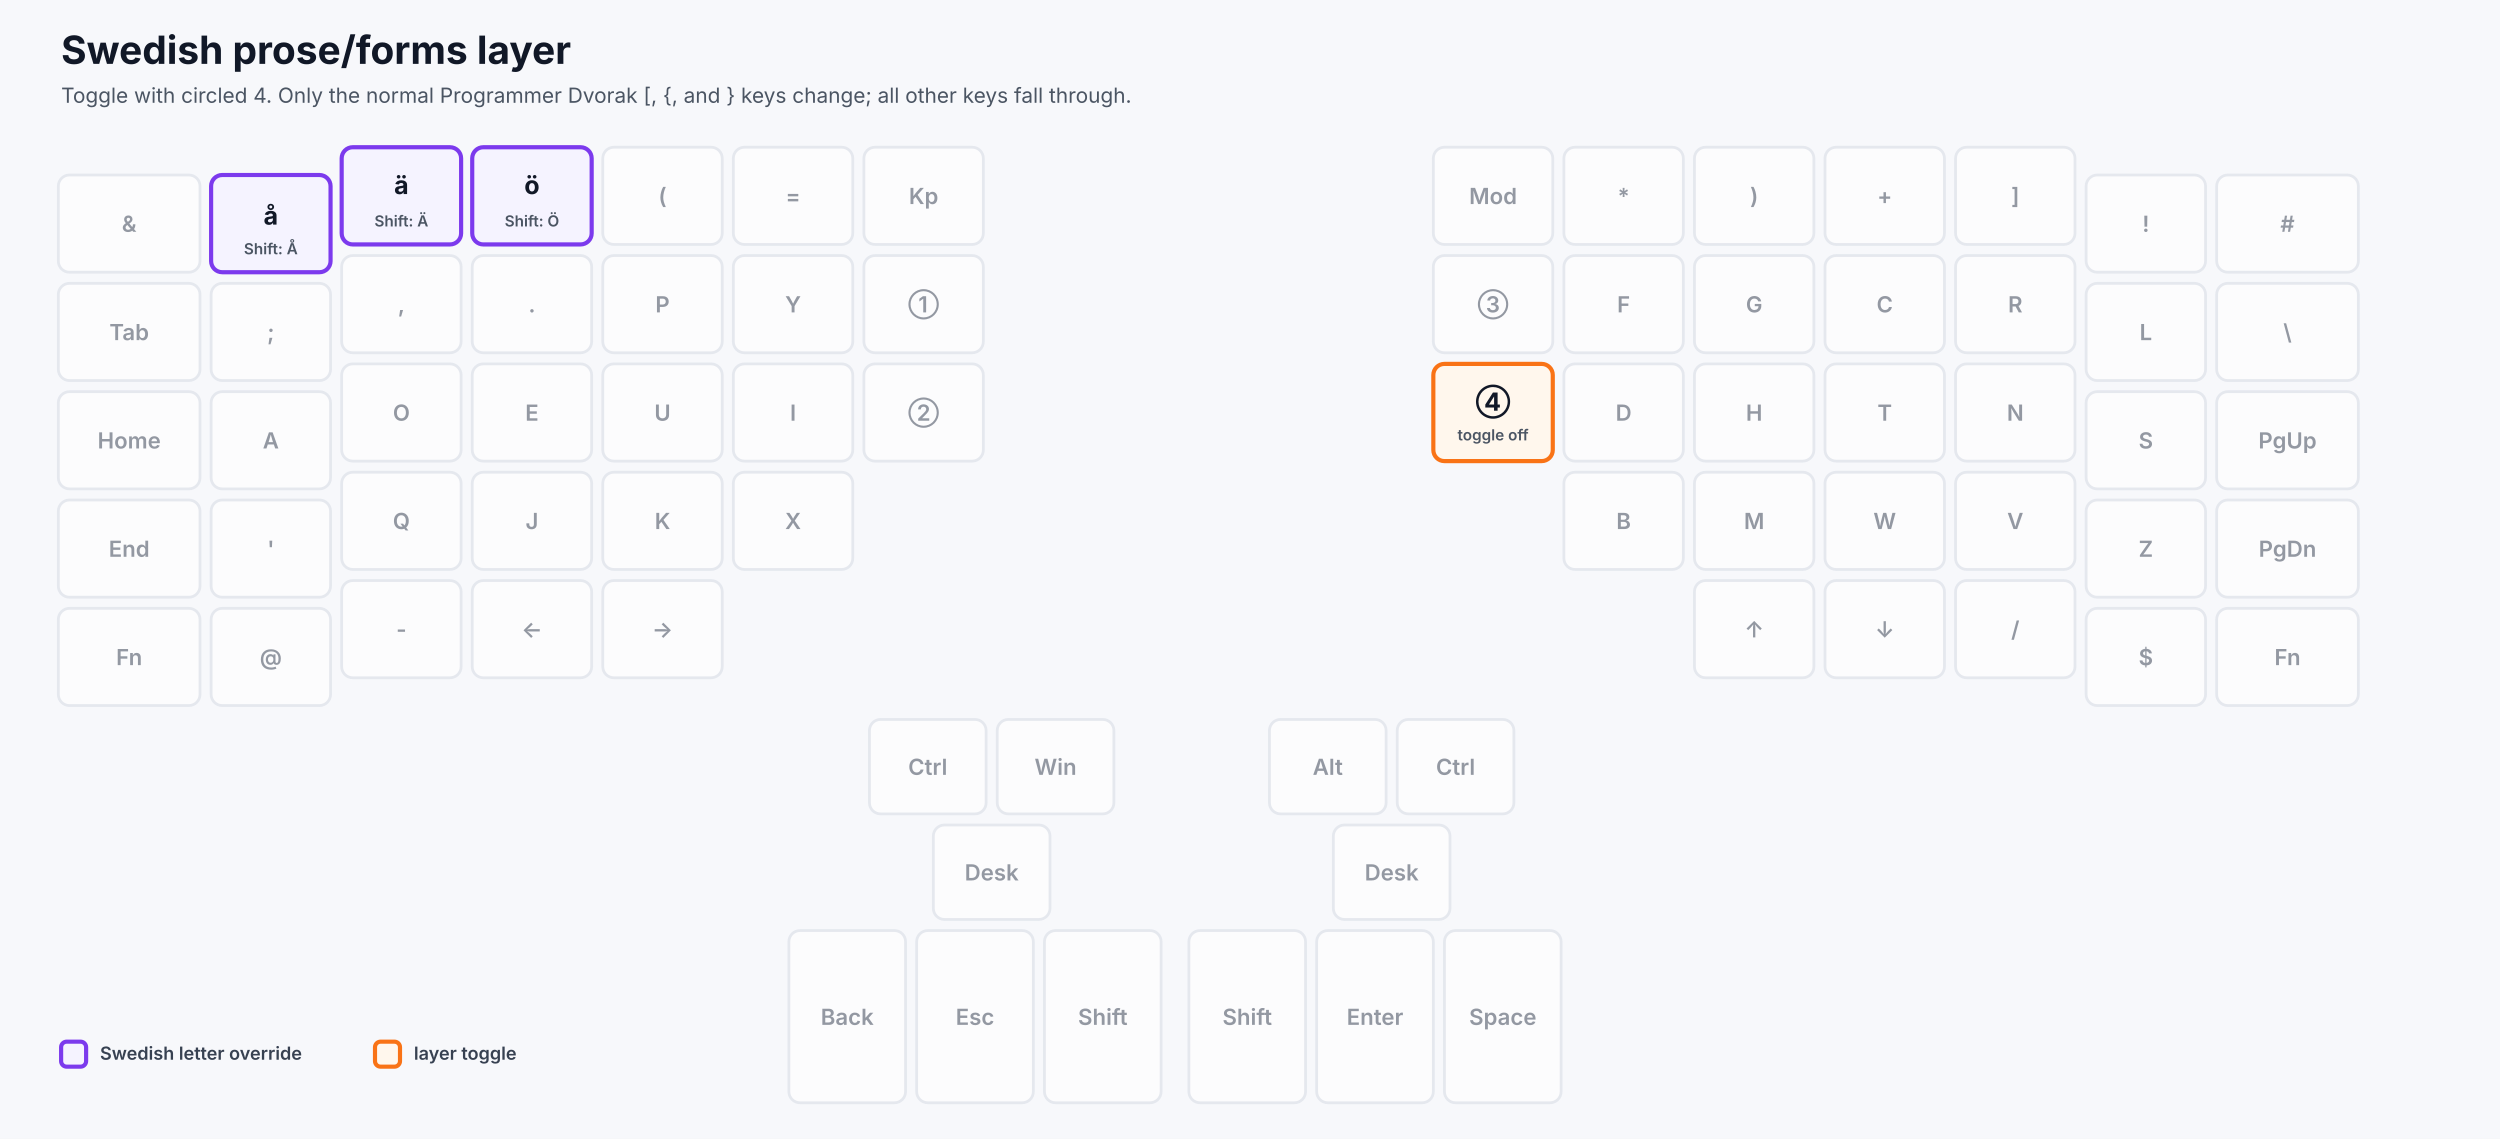
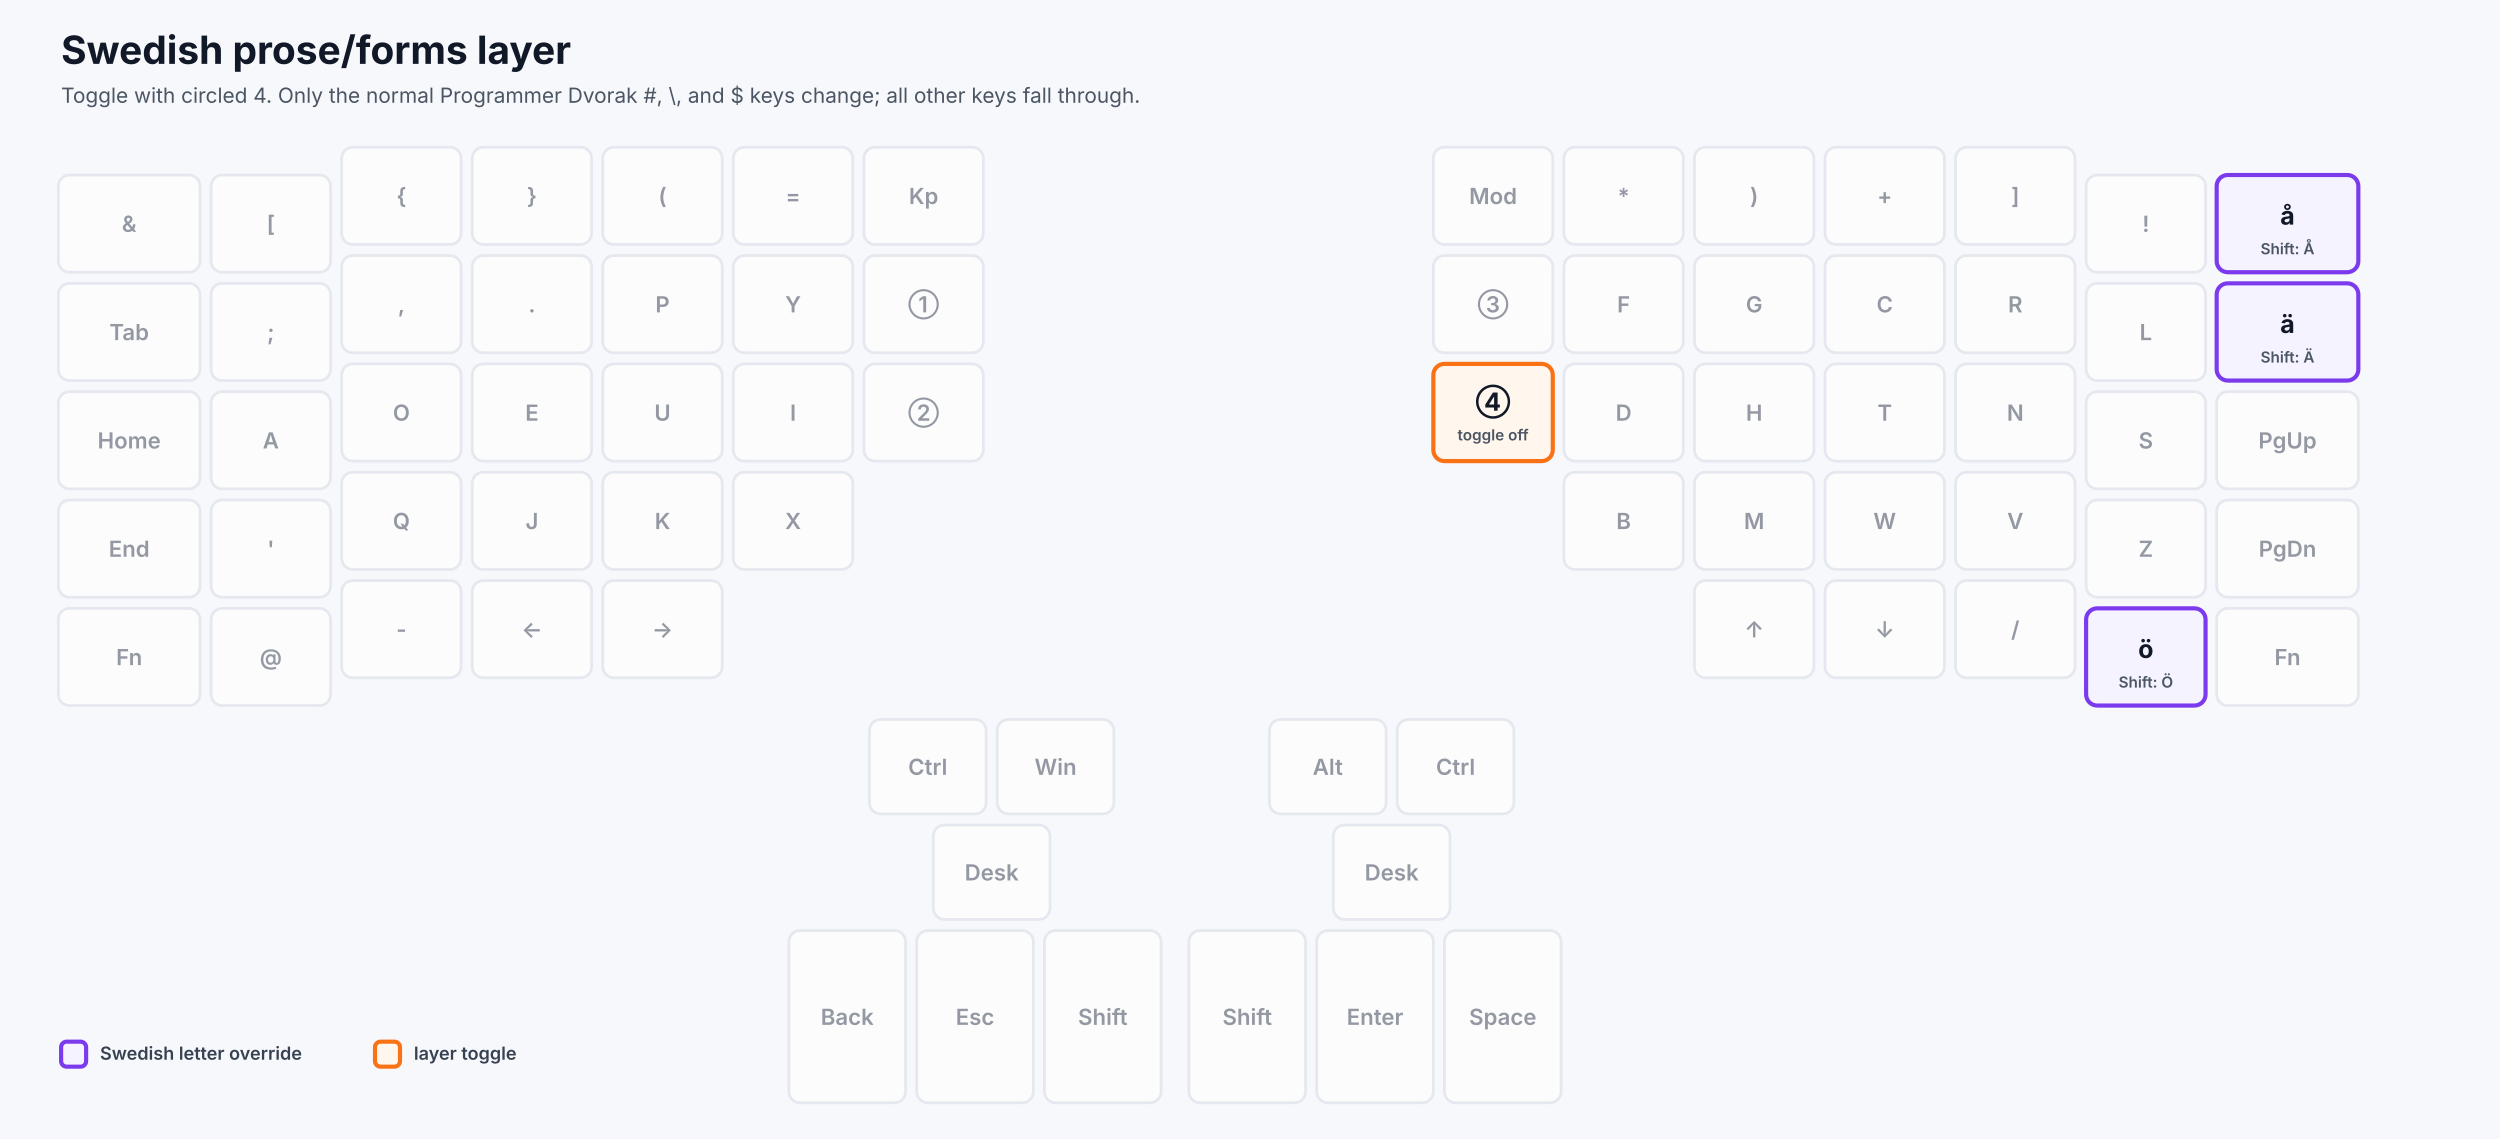
<svg xmlns="http://www.w3.org/2000/svg" viewBox="0 0 1800 820" role="img" aria-labelledby="title desc">
  <style>
    .bg { fill: #f7f8fb; }
    .key { fill: #ffffff; stroke: #d7dce5; stroke-width: 2; opacity: .58; }
    .override { fill: #f5f3ff; stroke: #7c3aed; stroke-width: 3; }
    .toggle { fill: #fff7ed; stroke: #f97316; stroke-width: 3; }
    .legend { fill: #111827; font: 18px Inter, "Segoe UI", Arial, sans-serif; font-weight: 650; text-anchor: middle; dominant-baseline: middle; }
    .muted { fill: #6b7280; font: 16px Inter, "Segoe UI", Arial, sans-serif; font-weight: 600; text-anchor: middle; dominant-baseline: middle; opacity: .72; }
    .small { fill: #4b5563; font: 11px Inter, "Segoe UI", Arial, sans-serif; font-weight: 600; text-anchor: middle; dominant-baseline: middle; }
    .title { fill: #111827; font: 28px Inter, "Segoe UI", Arial, sans-serif; font-weight: 750; }
    .subtitle { fill: #4b5563; font: 15px Inter, "Segoe UI", Arial, sans-serif; }
    .note { fill: #374151; font: 13px Inter, "Segoe UI", Arial, sans-serif; font-weight: 600; }
  </style>
  <rect class="bg" width="1800" height="820" />
  <text class="title" x="44" y="46">Swedish prose/forms layer</text>
-   <text class="subtitle" x="44" y="74">Toggle with circled 4. Only the normal Programmer Dvorak [, {, and } keys change; all other keys fall through.</text>
+   <text class="subtitle" x="44" y="74">Toggle with circled 4. Only the normal Programmer Dvorak #, \, and $ keys change; all other keys fall through.</text>
  <g id="left-keywell" transform="translate(42 126)">
    <rect class="key" x="0" y="0" width="102" height="70" rx="8" />
    <text class="muted" x="51" y="35">&amp;</text>
-     <rect class="override" x="110" y="0" width="86" height="70" rx="8" />
-     <text class="legend" x="153" y="29">å</text>
-     <text class="small" x="153" y="53">Shift: Å</text>
-     <rect class="override" x="204" y="-20" width="86" height="70" rx="8" />
-     <text class="legend" x="247" y="7">ä</text>
-     <text class="small" x="247" y="33">Shift: Ä</text>
-     <rect class="override" x="298" y="-20" width="86" height="70" rx="8" />
-     <text class="legend" x="341" y="7">ö</text>
-     <text class="small" x="341" y="33">Shift: Ö</text>
+     <rect class="key" x="110" y="0" width="86" height="70" rx="8" />
+     <text class="muted" x="153" y="35">[</text>
+     <rect class="key" x="204" y="-20" width="86" height="70" rx="8" />
+     <text class="muted" x="247" y="15">{</text>
+     <rect class="key" x="298" y="-20" width="86" height="70" rx="8" />
+     <text class="muted" x="341" y="15">}</text>
    <rect class="key" x="392" y="-20" width="86" height="70" rx="8" />
    <text class="muted" x="435" y="15">(</text>
    <rect class="key" x="486" y="-20" width="86" height="70" rx="8" />
    <text class="muted" x="529" y="15">=</text>
    <rect class="key" x="580" y="-20" width="86" height="70" rx="8" />
    <text class="muted" x="623" y="15">Kp</text>
    <rect class="key" x="0" y="78" width="102" height="70" rx="8" />
    <text class="muted" x="51" y="113">Tab</text>
    <rect class="key" x="110" y="78" width="86" height="70" rx="8" />
    <text class="muted" x="153" y="113">;</text>
    <rect class="key" x="204" y="58" width="86" height="70" rx="8" />
    <text class="muted" x="247" y="93">,</text>
    <rect class="key" x="298" y="58" width="86" height="70" rx="8" />
    <text class="muted" x="341" y="93">.</text>
    <rect class="key" x="392" y="58" width="86" height="70" rx="8" />
    <text class="muted" x="435" y="93">P</text>
    <rect class="key" x="486" y="58" width="86" height="70" rx="8" />
    <text class="muted" x="529" y="93">Y</text>
    <rect class="key" x="580" y="58" width="86" height="70" rx="8" />
    <text class="muted" x="623" y="93">①</text>
    <rect class="key" x="0" y="156" width="102" height="70" rx="8" />
    <text class="muted" x="51" y="191">Home</text>
    <rect class="key" x="110" y="156" width="86" height="70" rx="8" />
    <text class="muted" x="153" y="191">A</text>
    <rect class="key" x="204" y="136" width="86" height="70" rx="8" />
    <text class="muted" x="247" y="171">O</text>
    <rect class="key" x="298" y="136" width="86" height="70" rx="8" />
    <text class="muted" x="341" y="171">E</text>
    <rect class="key" x="392" y="136" width="86" height="70" rx="8" />
    <text class="muted" x="435" y="171">U</text>
    <rect class="key" x="486" y="136" width="86" height="70" rx="8" />
    <text class="muted" x="529" y="171">I</text>
    <rect class="key" x="580" y="136" width="86" height="70" rx="8" />
    <text class="muted" x="623" y="171">②</text>
    <rect class="key" x="0" y="234" width="102" height="70" rx="8" />
    <text class="muted" x="51" y="269">End</text>
    <rect class="key" x="110" y="234" width="86" height="70" rx="8" />
    <text class="muted" x="153" y="269">'</text>
    <rect class="key" x="204" y="214" width="86" height="70" rx="8" />
    <text class="muted" x="247" y="249">Q</text>
    <rect class="key" x="298" y="214" width="86" height="70" rx="8" />
    <text class="muted" x="341" y="249">J</text>
    <rect class="key" x="392" y="214" width="86" height="70" rx="8" />
    <text class="muted" x="435" y="249">K</text>
    <rect class="key" x="486" y="214" width="86" height="70" rx="8" />
    <text class="muted" x="529" y="249">X</text>
    <rect class="key" x="0" y="312" width="102" height="70" rx="8" />
    <text class="muted" x="51" y="347">Fn</text>
    <rect class="key" x="110" y="312" width="86" height="70" rx="8" />
    <text class="muted" x="153" y="347">@</text>
    <rect class="key" x="204" y="292" width="86" height="70" rx="8" />
    <text class="muted" x="247" y="327">-</text>
    <rect class="key" x="298" y="292" width="86" height="70" rx="8" />
    <text class="muted" x="341" y="327">←</text>
    <rect class="key" x="392" y="292" width="86" height="70" rx="8" />
    <text class="muted" x="435" y="327">→</text>
  </g>
  <g id="right-keywell" transform="translate(1032 126)">
    <rect class="key" x="0" y="-20" width="86" height="70" rx="8" />
    <text class="muted" x="43" y="15">Mod</text>
    <rect class="key" x="94" y="-20" width="86" height="70" rx="8" />
    <text class="muted" x="137" y="15">*</text>
    <rect class="key" x="188" y="-20" width="86" height="70" rx="8" />
    <text class="muted" x="231" y="15">)</text>
    <rect class="key" x="282" y="-20" width="86" height="70" rx="8" />
    <text class="muted" x="325" y="15">+</text>
    <rect class="key" x="376" y="-20" width="86" height="70" rx="8" />
    <text class="muted" x="419" y="15">]</text>
    <rect class="key" x="470" y="0" width="86" height="70" rx="8" />
    <text class="muted" x="513" y="35">!</text>
-     <rect class="key" x="564" y="0" width="102" height="70" rx="8" />
-     <text class="muted" x="615" y="35">#</text>
+     <rect class="override" x="564" y="0" width="102" height="70" rx="8" />
+     <text class="legend" x="615" y="29">å</text>
+     <text class="small" x="615" y="53">Shift: Å</text>
    <rect class="key" x="0" y="58" width="86" height="70" rx="8" />
    <text class="muted" x="43" y="93">③</text>
    <rect class="key" x="94" y="58" width="86" height="70" rx="8" />
    <text class="muted" x="137" y="93">F</text>
    <rect class="key" x="188" y="58" width="86" height="70" rx="8" />
    <text class="muted" x="231" y="93">G</text>
    <rect class="key" x="282" y="58" width="86" height="70" rx="8" />
    <text class="muted" x="325" y="93">C</text>
    <rect class="key" x="376" y="58" width="86" height="70" rx="8" />
    <text class="muted" x="419" y="93">R</text>
    <rect class="key" x="470" y="78" width="86" height="70" rx="8" />
    <text class="muted" x="513" y="113">L</text>
-     <rect class="key" x="564" y="78" width="102" height="70" rx="8" />
-     <text class="muted" x="615" y="113">\</text>
+     <rect class="override" x="564" y="78" width="102" height="70" rx="8" />
+     <text class="legend" x="615" y="107">ä</text>
+     <text class="small" x="615" y="131">Shift: Ä</text>
    <rect class="toggle" x="0" y="136" width="86" height="70" rx="8" />
    <text class="legend" x="43" y="163">④</text>
    <text class="small" x="43" y="187">toggle off</text>
    <rect class="key" x="94" y="136" width="86" height="70" rx="8" />
    <text class="muted" x="137" y="171">D</text>
    <rect class="key" x="188" y="136" width="86" height="70" rx="8" />
    <text class="muted" x="231" y="171">H</text>
    <rect class="key" x="282" y="136" width="86" height="70" rx="8" />
    <text class="muted" x="325" y="171">T</text>
    <rect class="key" x="376" y="136" width="86" height="70" rx="8" />
    <text class="muted" x="419" y="171">N</text>
    <rect class="key" x="470" y="156" width="86" height="70" rx="8" />
    <text class="muted" x="513" y="191">S</text>
    <rect class="key" x="564" y="156" width="102" height="70" rx="8" />
    <text class="muted" x="615" y="191">PgUp</text>
    <rect class="key" x="94" y="214" width="86" height="70" rx="8" />
    <text class="muted" x="137" y="249">B</text>
    <rect class="key" x="188" y="214" width="86" height="70" rx="8" />
    <text class="muted" x="231" y="249">M</text>
    <rect class="key" x="282" y="214" width="86" height="70" rx="8" />
    <text class="muted" x="325" y="249">W</text>
    <rect class="key" x="376" y="214" width="86" height="70" rx="8" />
    <text class="muted" x="419" y="249">V</text>
    <rect class="key" x="470" y="234" width="86" height="70" rx="8" />
    <text class="muted" x="513" y="269">Z</text>
    <rect class="key" x="564" y="234" width="102" height="70" rx="8" />
    <text class="muted" x="615" y="269">PgDn</text>
    <rect class="key" x="188" y="292" width="86" height="70" rx="8" />
    <text class="muted" x="231" y="327">↑</text>
    <rect class="key" x="282" y="292" width="86" height="70" rx="8" />
    <text class="muted" x="325" y="327">↓</text>
    <rect class="key" x="376" y="292" width="86" height="70" rx="8" />
    <text class="muted" x="419" y="327">/</text>
-     <rect class="key" x="470" y="312" width="86" height="70" rx="8" />
-     <text class="muted" x="513" y="347">$</text>
+     <rect class="override" x="470" y="312" width="86" height="70" rx="8" />
+     <text class="legend" x="513" y="341">ö</text>
+     <text class="small" x="513" y="365">Shift: Ö</text>
    <rect class="key" x="564" y="312" width="102" height="70" rx="8" />
    <text class="muted" x="615" y="347">Fn</text>
  </g>
  <g id="thumbs" transform="translate(568 518)">
    <rect class="key" x="58" y="0" width="84" height="68" rx="8" />
    <text class="muted" x="100" y="34">Ctrl</text>
    <rect class="key" x="150" y="0" width="84" height="68" rx="8" />
    <text class="muted" x="192" y="34">Win</text>
    <rect class="key" x="104" y="76" width="84" height="68" rx="8" />
    <text class="muted" x="146" y="110">Desk</text>
    <rect class="key" x="0" y="152" width="84" height="124" rx="8" />
    <text class="muted" x="42" y="214">Back</text>
    <rect class="key" x="92" y="152" width="84" height="124" rx="8" />
    <text class="muted" x="134" y="214">Esc</text>
    <rect class="key" x="184" y="152" width="84" height="124" rx="8" />
    <text class="muted" x="226" y="214">Shift</text>
    <rect class="key" x="346" y="0" width="84" height="68" rx="8" />
    <text class="muted" x="388" y="34">Alt</text>
    <rect class="key" x="438" y="0" width="84" height="68" rx="8" />
    <text class="muted" x="480" y="34">Ctrl</text>
    <rect class="key" x="392" y="76" width="84" height="68" rx="8" />
    <text class="muted" x="434" y="110">Desk</text>
    <rect class="key" x="288" y="152" width="84" height="124" rx="8" />
    <text class="muted" x="330" y="214">Shift</text>
    <rect class="key" x="380" y="152" width="84" height="124" rx="8" />
    <text class="muted" x="422" y="214">Enter</text>
    <rect class="key" x="472" y="152" width="84" height="124" rx="8" />
    <text class="muted" x="514" y="214">Space</text>
  </g>
  <g transform="translate(44 768)">
    <rect class="override" x="0" y="-18" width="18" height="18" rx="4" />
    <text class="note" x="28" y="-5">Swedish letter override</text>
    <rect class="toggle" x="226" y="-18" width="18" height="18" rx="4" />
    <text class="note" x="254" y="-5">layer toggle</text>
  </g>
</svg>
